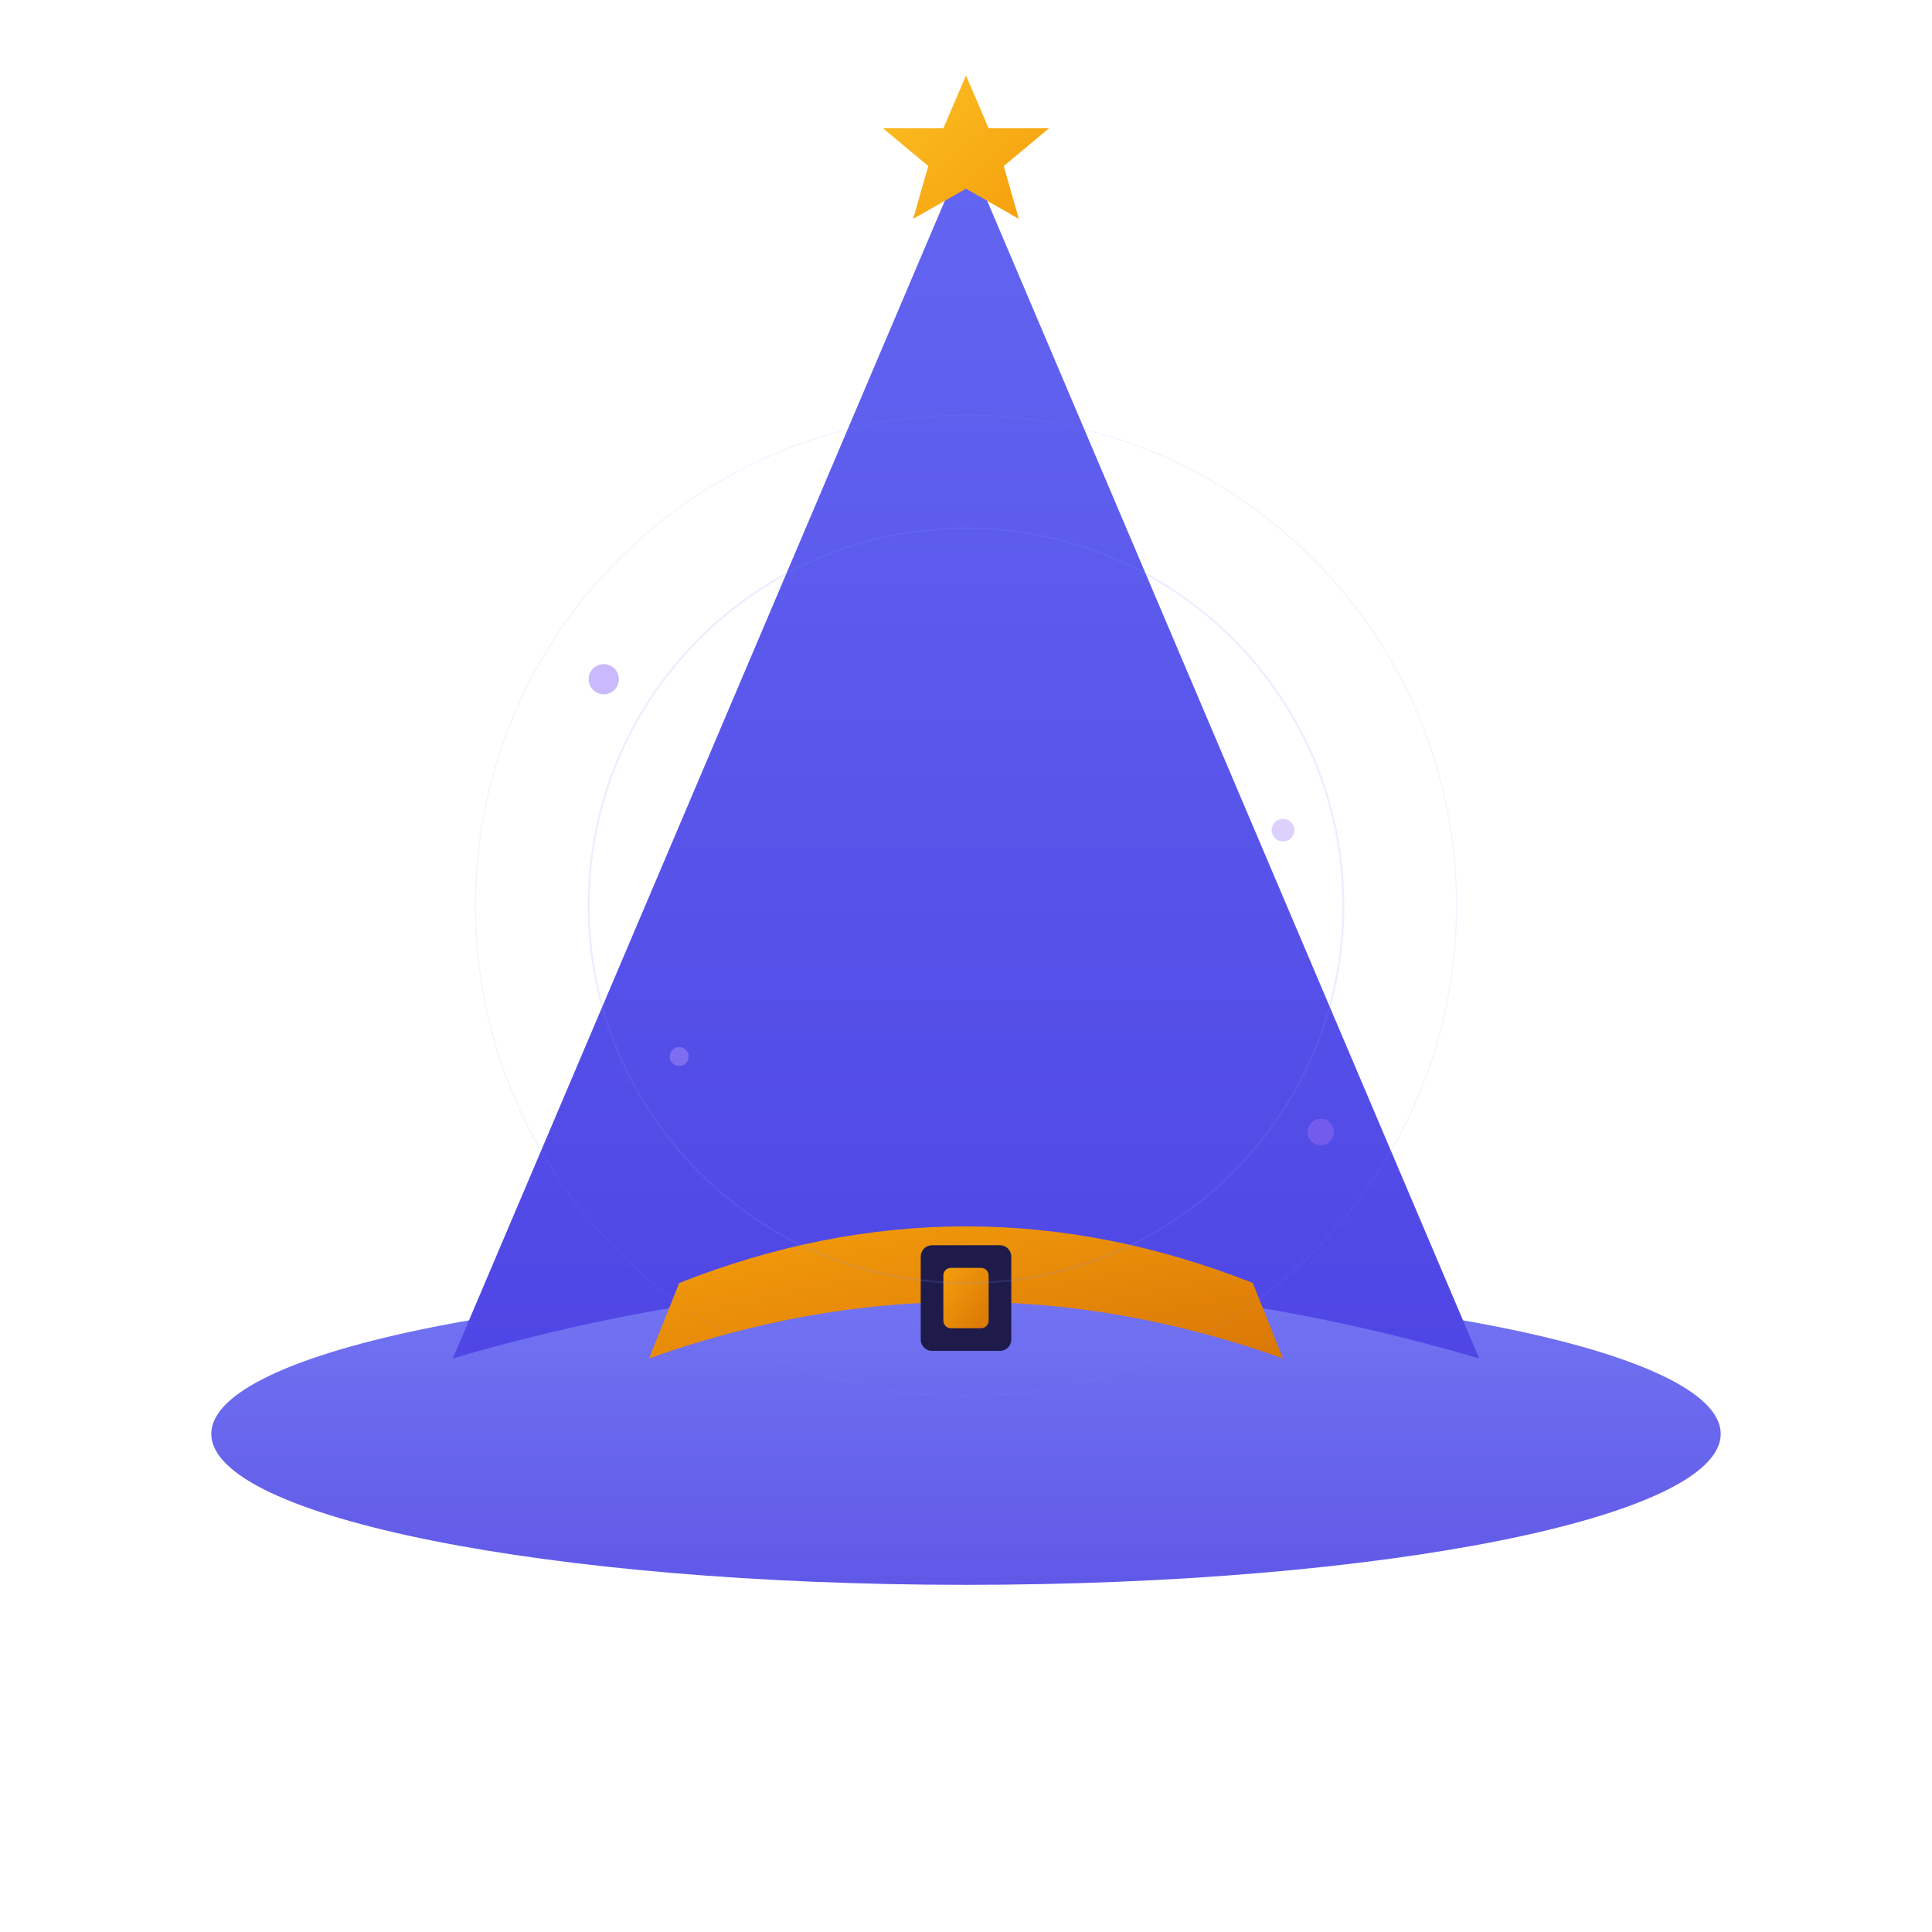
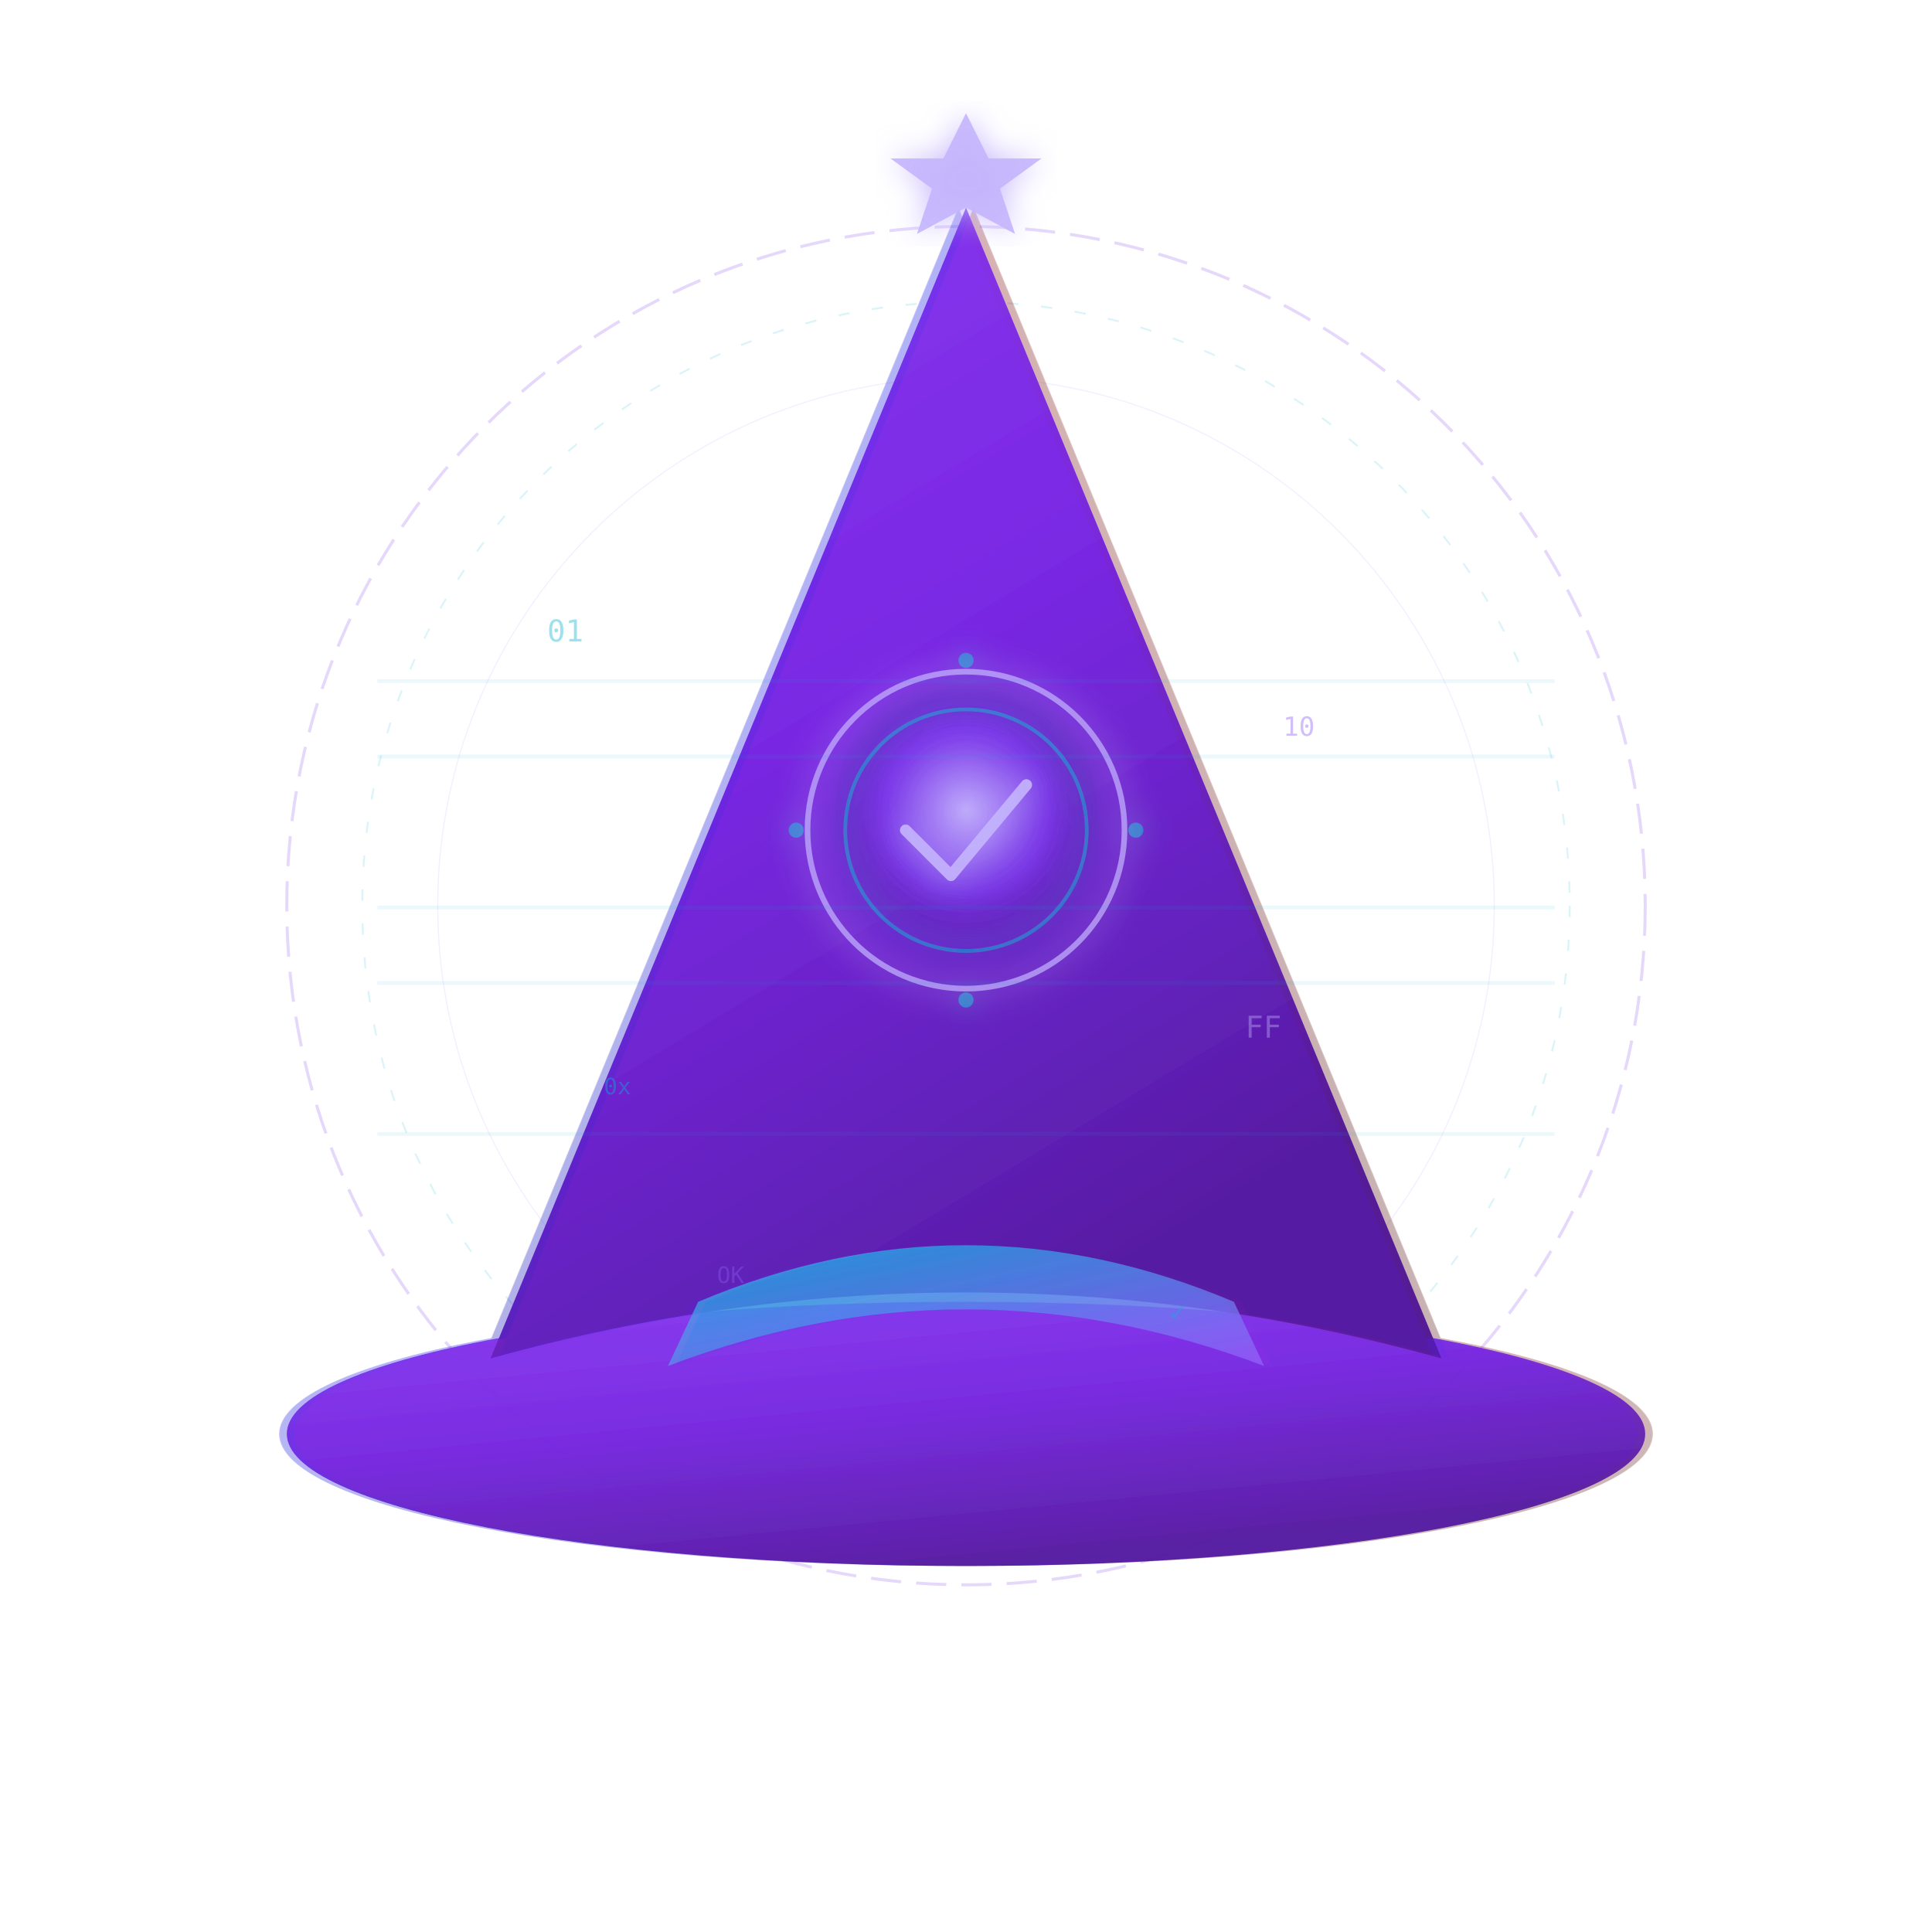
<svg xmlns="http://www.w3.org/2000/svg" viewBox="0 0 512 512" fill="none">
  <defs>
-     <linearGradient id="hatGrad" x1="0" y1="0" x2="0" y2="1">
-       <stop offset="0%" stop-color="#6366f1" />
-       <stop offset="100%" stop-color="#4f46e5" />
+     <linearGradient id="mainGrad" x1="0" y1="0" x2="0.5" y2="1">
+       <stop offset="0%" stop-color="#7C3AED" />
+       <stop offset="50%" stop-color="#6D28D9" />
+       <stop offset="100%" stop-color="#4C1D95" />
    </linearGradient>
-     <linearGradient id="bandGrad" x1="0" y1="0" x2="1" y2="1">
-       <stop offset="0%" stop-color="#f59e0b" />
-       <stop offset="100%" stop-color="#d97706" />
+     <linearGradient id="glitchGrad" x1="0" y1="0" x2="1" y2="1">
+       <stop offset="0%" stop-color="#06B6D4" />
+       <stop offset="100%" stop-color="#8B5CF6" />
    </linearGradient>
-     <linearGradient id="starGrad" x1="0" y1="0" x2="1" y2="1">
-       <stop offset="0%" stop-color="#fbbf24" />
-       <stop offset="100%" stop-color="#f59e0b" />
-     </linearGradient>
+     <radialGradient id="coreGlow" cx="50%" cy="45%" r="35%">
+       <stop offset="0%" stop-color="#C4B5FD" stop-opacity="0.9" />
+       <stop offset="60%" stop-color="#7C3AED" stop-opacity="0.6" />
+       <stop offset="100%" stop-color="#4C1D95" stop-opacity="0" />
+     </radialGradient>
+     <filter id="glitch" x="-5%" y="-5%" width="110%" height="110%">
+       <feOffset dx="2" dy="0" in="SourceGraphic" result="red">
+         <animate attributeName="dx" values="2;-1;2;0;2" dur="4s" repeatCount="indefinite" />
+       </feOffset>
+       <feColorMatrix in="red" type="matrix" values="1 0 0 0 0  0 0 0 0 0  0 0 0 0 0  0 0 0 0.3 0" result="redLayer" />
+       <feOffset dx="-2" dy="0" in="SourceGraphic" result="cyan">
+         <animate attributeName="dx" values="-2;1;-2;0;-2" dur="4s" repeatCount="indefinite" />
+       </feOffset>
+       <feColorMatrix in="cyan" type="matrix" values="0 0 0 0 0  0 0 0 0 0  0 0 1 0 0  0 0 0 0.3 0" result="cyanLayer" />
+       <feBlend in="redLayer" in2="cyanLayer" mode="screen" result="glitchOut" />
+       <feBlend in="SourceGraphic" in2="glitchOut" mode="screen" />
+     </filter>
+     <filter id="glow">
+       <feGaussianBlur stdDeviation="4" result="blur" />
+       <feMerge>
+         <feMergeNode in="blur" />
+         <feMergeNode in="SourceGraphic" />
+       </feMerge>
+     </filter>
  </defs>
-   <ellipse cx="256" cy="380" rx="200" ry="40" fill="url(#hatGrad)" opacity="0.9" />
-   <path d="M256 40 L120 360 Q256 320 392 360 Z" fill="url(#hatGrad)" />
-   <path d="M180 340 Q256 310 332 340 L340 360 Q256 330 172 360 Z" fill="url(#bandGrad)" />
-   <rect x="244" y="330" width="24" height="28" rx="3" fill="#1e1b4b" />
-   <rect x="250" y="336" width="12" height="16" rx="2" fill="url(#bandGrad)" />
-   <polygon points="256,20 262,34 278,34 266,44 270,58 256,50 242,58 246,44 234,34 250,34" fill="url(#starGrad)" />
-   <circle cx="160" cy="180" r="4" fill="#a78bfa" opacity="0.6" />
-   <circle cx="340" cy="220" r="3" fill="#a78bfa" opacity="0.4" />
-   <circle cx="180" cy="280" r="2.5" fill="#a78bfa" opacity="0.5" />
-   <circle cx="350" cy="300" r="3.5" fill="#c084fc" opacity="0.3" />
-   <circle cx="256" cy="240" r="100" fill="none" stroke="#818cf8" stroke-width="0.5" opacity="0.15" />
-   <circle cx="256" cy="240" r="130" fill="none" stroke="#818cf8" stroke-width="0.3" opacity="0.1" />
+   <circle cx="256" cy="240" r="180" fill="none" stroke="#7C3AED" stroke-width="0.8" opacity="0.2" stroke-dasharray="8 4" />
+   <circle cx="256" cy="240" r="160" fill="none" stroke="#06B6D4" stroke-width="0.5" opacity="0.15" stroke-dasharray="3 6" />
+   <circle cx="256" cy="240" r="140" fill="none" stroke="#8B5CF6" stroke-width="0.3" opacity="0.1" />
+   <g filter="url(#glitch)">
+     <ellipse cx="256" cy="380" rx="180" ry="35" fill="url(#mainGrad)" opacity="0.95" />
+     <path d="M256 55 L130 360 Q256 325 382 360 Z" fill="url(#mainGrad)" />
+     <path d="M185 345 Q256 315 327 345 L335 362 Q256 332 177 362 Z" fill="url(#glitchGrad)" opacity="0.8" />
+   </g>
+   <g filter="url(#glow)">
+     <circle cx="256" cy="220" r="52" fill="url(#coreGlow)" opacity="0.9" />
+     <circle cx="256" cy="220" r="42" fill="none" stroke="#C4B5FD" stroke-width="1.5" opacity="0.7" />
+     <circle cx="256" cy="220" r="32" fill="none" stroke="#06B6D4" stroke-width="1" opacity="0.5" />
+     <path d="M240 220 L252 232 L272 208" stroke="#C4B5FD" stroke-width="3" fill="none" stroke-linecap="round" stroke-linejoin="round" opacity="0.9" />
+     <circle cx="256" cy="175" r="2" fill="#06B6D4" opacity="0.6" />
+     <circle cx="256" cy="265" r="2" fill="#06B6D4" opacity="0.6" />
+     <circle cx="211" cy="220" r="2" fill="#06B6D4" opacity="0.6" />
+     <circle cx="301" cy="220" r="2" fill="#06B6D4" opacity="0.6" />
+   </g>
+   <g filter="url(#glow)">
+     <polygon points="256,30 262,42 276,42 265,50 269,62 256,55 243,62 247,50 236,42 250,42" fill="#C4B5FD" opacity="0.9" />
+   </g>
+   <g opacity="0.08">
+     <rect x="100" y="180" width="312" height="1" fill="#06B6D4" />
+     <rect x="100" y="200" width="312" height="1" fill="#06B6D4" />
+     <rect x="100" y="240" width="312" height="1" fill="#06B6D4" />
+     <rect x="100" y="260" width="312" height="1" fill="#06B6D4" />
+     <rect x="100" y="300" width="312" height="1" fill="#06B6D4" />
+   </g>
+   <g opacity="0.4">
+     <text x="145" y="170" font-family="monospace" font-size="8" fill="#06B6D4">01</text>
+     <text x="340" y="195" font-family="monospace" font-size="7" fill="#8B5CF6">10</text>
+     <text x="160" y="290" font-family="monospace" font-size="6" fill="#06B6D4">0x</text>
+     <text x="330" y="275" font-family="monospace" font-size="8" fill="#C4B5FD">FF</text>
+     <text x="190" y="340" font-family="monospace" font-size="6" fill="#8B5CF6">OK</text>
+     <text x="310" y="350" font-family="monospace" font-size="7" fill="#06B6D4">✓</text>
+   </g>
</svg>
